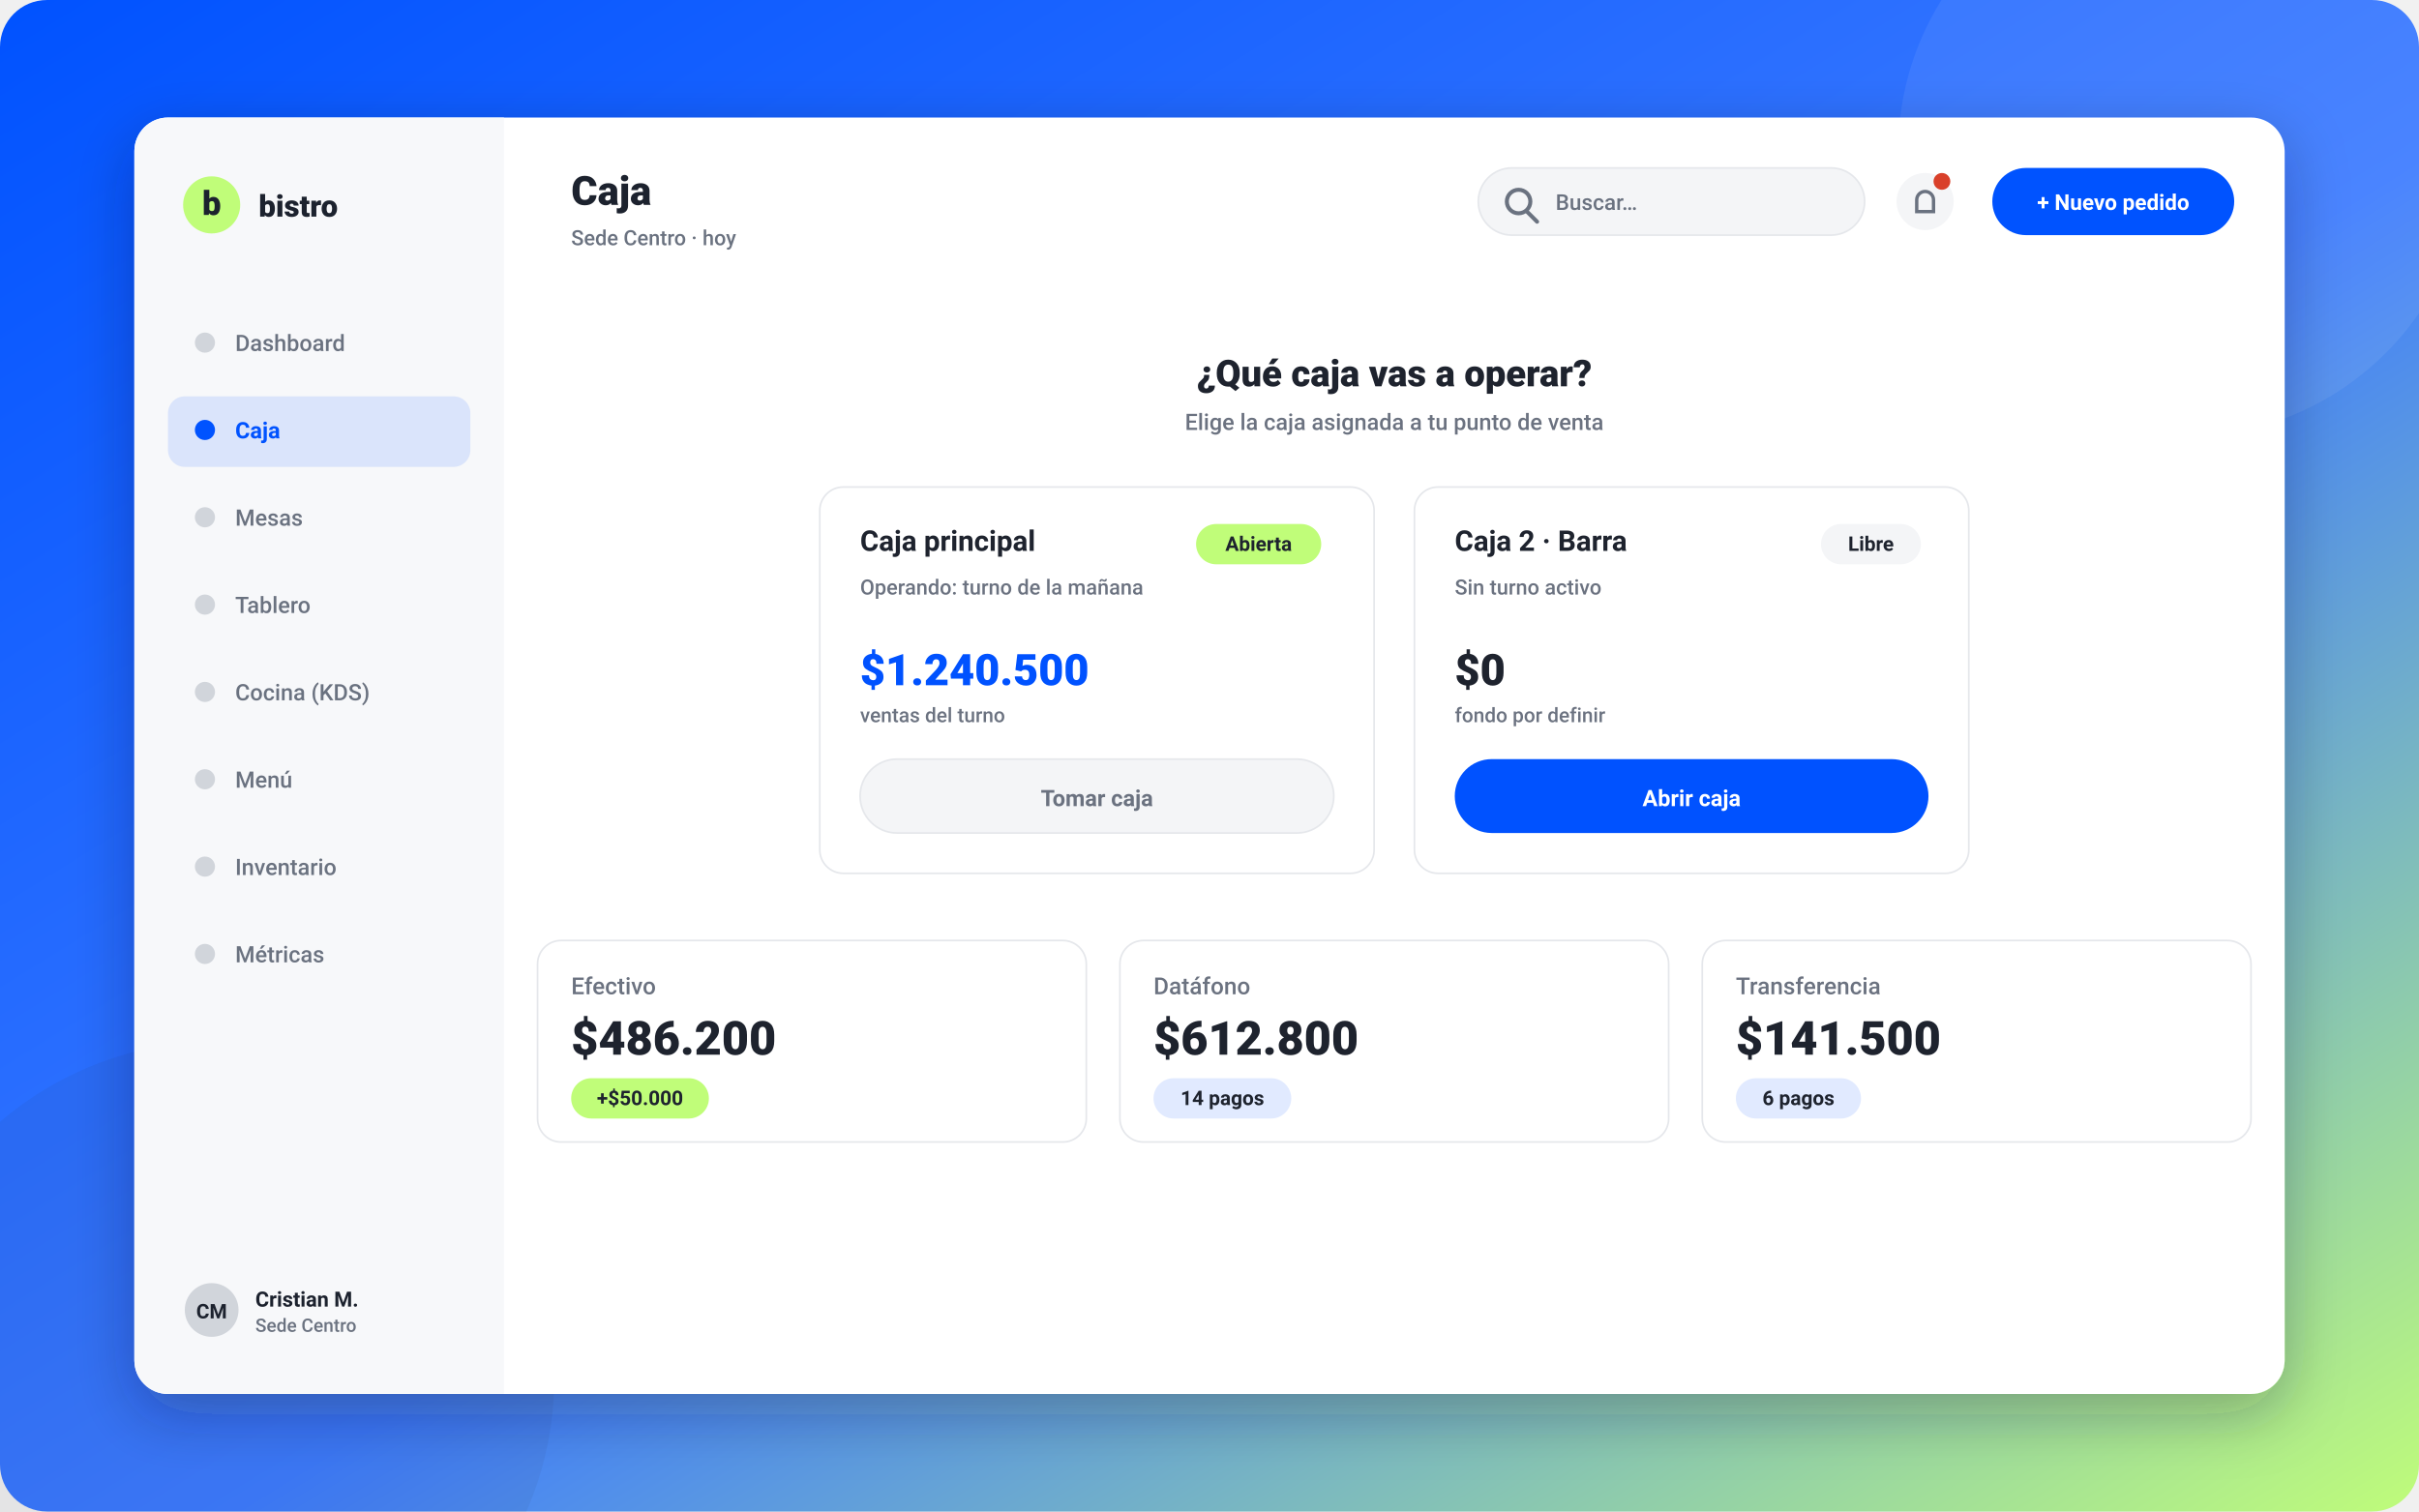
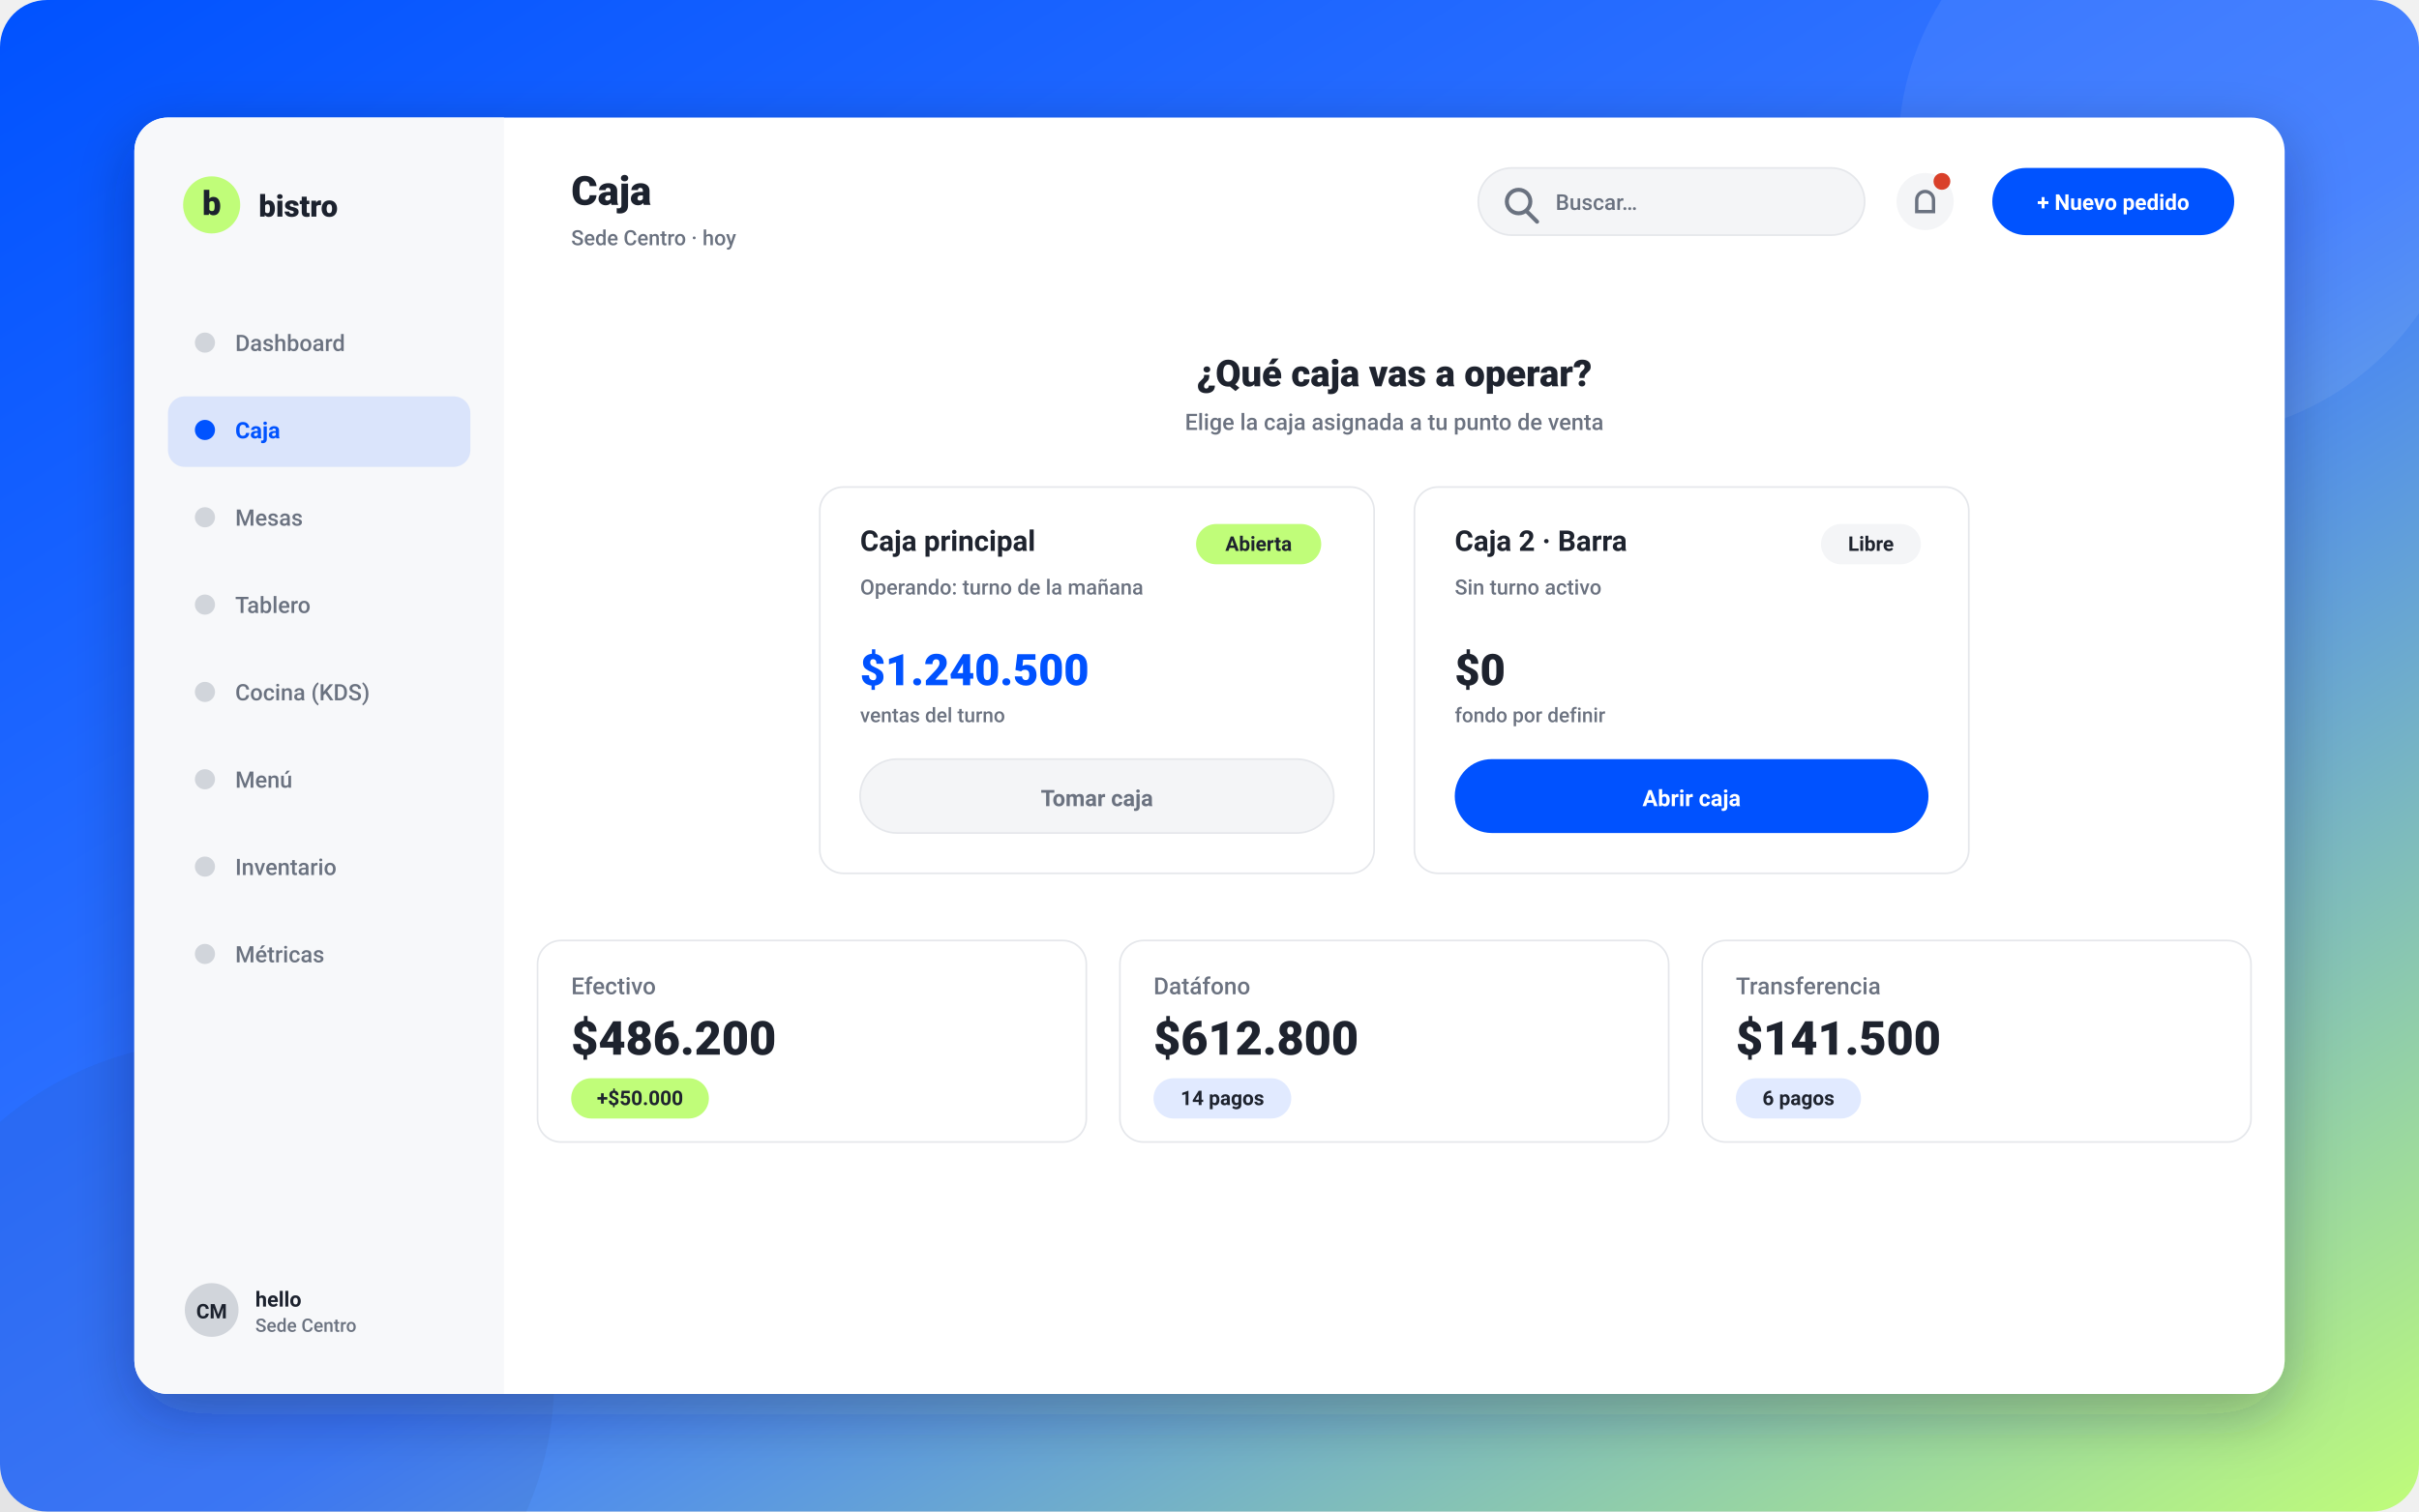
<svg xmlns="http://www.w3.org/2000/svg" width="1440" height="900" viewBox="0 0 1440 900" font-family="-apple-system,'Segoe UI',Roboto,sans-serif">
  <defs>
    <linearGradient id="bg" x1="0" y1="0" x2="1" y2="1">
      <stop offset="0" stop-color="#0052ff" />
      <stop offset="0.55" stop-color="#3d7bff" />
      <stop offset="1" stop-color="#c0fd79" />
    </linearGradient>
    <filter id="sh" x="-10%" y="-10%" width="120%" height="120%">
      <feDropShadow dx="0" dy="12" stdDeviation="18" flood-color="#1e232e" flood-opacity="0.3" />
    </filter>
  </defs>
  <rect width="1440" height="900" rx="28" fill="url(#bg)" />
  <circle cx="1300" cy="90" r="170" fill="#ffffff" opacity="0.07" />
  <circle cx="130" cy="820" r="200" fill="#1e232e" opacity="0.06" />
  <g filter="url(#sh)">
    <rect x="80" y="70" width="1280" height="760" rx="20" fill="#ffffff" />
    <path d="M80 90 a20 20 0 0 1 20-20 h200 v760 h-200 a20 20 0 0 1-20-20 z" fill="#f7f8fa" />
    <circle cx="126" cy="122" r="17" fill="#c0fd79" />
    <text x="126" y="128" font-size="20" font-weight="800" fill="#1e232e" text-anchor="middle">b</text>
    <text x="154" y="129" font-size="18" font-weight="800" fill="#1e232e" text-anchor="start">bistro</text>
    <circle cx="122" cy="204" r="6" fill="#d1d5db" />
    <text x="140" y="209" font-size="13.5" font-weight="500" fill="#6b7280" text-anchor="start">Dashboard</text>
    <rect x="100" y="236" width="180" height="42" rx="10" fill="rgba(0,82,255,0.12)" />
    <circle cx="122" cy="256" r="6" fill="#0052ff" />
    <text x="140" y="261" font-size="13.5" font-weight="700" fill="#0052ff" text-anchor="start">Caja</text>
    <circle cx="122" cy="308" r="6" fill="#d1d5db" />
    <text x="140" y="313" font-size="13.5" font-weight="500" fill="#6b7280" text-anchor="start">Mesas</text>
    <circle cx="122" cy="360" r="6" fill="#d1d5db" />
    <text x="140" y="365" font-size="13.5" font-weight="500" fill="#6b7280" text-anchor="start">Tablero</text>
    <circle cx="122" cy="412" r="6" fill="#d1d5db" />
    <text x="140" y="417" font-size="13.5" font-weight="500" fill="#6b7280" text-anchor="start">Cocina (KDS)</text>
    <circle cx="122" cy="464" r="6" fill="#d1d5db" />
    <text x="140" y="469" font-size="13.5" font-weight="500" fill="#6b7280" text-anchor="start">Menú</text>
    <circle cx="122" cy="516" r="6" fill="#d1d5db" />
    <text x="140" y="521" font-size="13.5" font-weight="500" fill="#6b7280" text-anchor="start">Inventario</text>
    <circle cx="122" cy="568" r="6" fill="#d1d5db" />
    <text x="140" y="573" font-size="13.5" font-weight="500" fill="#6b7280" text-anchor="start">Métricas</text>
    <circle cx="126" cy="780" r="16" fill="#d1d5db" />
    <text x="126" y="785" font-size="12" font-weight="700" fill="#1e232e" text-anchor="middle">CM</text>
-     <text x="152" y="778" font-size="12.5" font-weight="600" fill="#1e232e" text-anchor="start">Cristian M.</text>
+     <text x="152" y="778" font-size="12.5" font-weight="600" fill="#1e232e" text-anchor="start">hello</text>
    <text x="152" y="793" font-size="11" font-weight="500" fill="#6b7280" text-anchor="start">Sede Centro</text>
    <text x="340" y="122" font-size="24" font-weight="800" fill="#1e232e" text-anchor="start">Caja</text>
    <text x="340" y="146" font-size="12.5" font-weight="500" fill="#6b7280" text-anchor="start">Sede Centro · hoy</text>
    <rect x="880" y="100" width="230" height="40" rx="20" fill="#f4f5f7" stroke="#e5e7eb" />
    <circle cx="904" cy="120" r="7" fill="none" stroke="#6b7280" stroke-width="2.4" />
    <line x1="909" y1="126" x2="915" y2="132" stroke="#6b7280" stroke-width="2.4" stroke-linecap="round" />
    <text x="926" y="125" font-size="13" font-weight="500" fill="#6b7280" text-anchor="start">Buscar…</text>
    <circle cx="1146" cy="120" r="17" fill="#f4f5f7" />
    <path d="M 1140 126 h12 M 1141 126 v-7 a5 5 0 0 1 10 0 v7" fill="none" stroke="#6b7280" stroke-width="2" />
    <circle cx="1156" cy="108" r="5" fill="#d9402a" />
    <rect x="1186" y="100" width="144" height="40" rx="20" fill="#0052ff" />
    <text x="1258" y="125" font-size="13" font-weight="700" fill="#ffffff" text-anchor="middle">+ Nuevo pedido</text>
  </g>
  <g>
    <text x="830" y="230" font-size="22" font-weight="800" fill="#1e232e" text-anchor="middle">¿Qué caja vas a operar?</text>
    <text x="830" y="256" font-size="13.5" font-weight="500" fill="#6b7280" text-anchor="middle">Elige la caja asignada a tu punto de venta</text>
    <rect x="488" y="290" width="330" height="230" rx="14" fill="#ffffff" stroke="#e5e7eb" />
    <text x="512" y="328" font-size="17" font-weight="700" fill="#1e232e" text-anchor="start">Caja principal</text>
    <rect x="712" y="312" width="74.5" height="24" rx="12" fill="#c0fd79" />
    <text x="749.25" y="328" font-size="12" font-weight="700" fill="#1e232e" text-anchor="middle">Abierta</text>
    <text x="512" y="354" font-size="12.5" font-weight="500" fill="#6b7280" text-anchor="start">Operando: turno de la mañana</text>
    <text x="512" y="408" font-size="26" font-weight="800" fill="#0052ff" text-anchor="start">$1.240.500</text>
    <text x="512" y="430" font-size="12" font-weight="500" fill="#6b7280" text-anchor="start">ventas del turno</text>
    <rect x="512" y="452" width="282" height="44" rx="22" fill="#f4f5f7" stroke="#e5e7eb" />
    <text x="653" y="480" font-size="13.5" font-weight="700" fill="#6b7280" text-anchor="middle">Tomar caja</text>
    <rect x="842" y="290" width="330" height="230" rx="14" fill="#ffffff" stroke="#e5e7eb" />
    <text x="866" y="328" font-size="17" font-weight="700" fill="#1e232e" text-anchor="start">Caja 2 · Barra</text>
    <rect x="1084" y="312" width="59.5" height="24" rx="12" fill="#f4f5f7" />
    <text x="1113.75" y="328" font-size="12" font-weight="700" fill="#1e232e" text-anchor="middle">Libre</text>
    <text x="866" y="354" font-size="12.5" font-weight="500" fill="#6b7280" text-anchor="start">Sin turno activo</text>
    <text x="866" y="408" font-size="26" font-weight="800" fill="#1e232e" text-anchor="start">$0</text>
    <text x="866" y="430" font-size="12" font-weight="500" fill="#6b7280" text-anchor="start">fondo por definir</text>
    <rect x="866" y="452" width="282" height="44" rx="22" fill="#0052ff" />
    <text x="1007" y="480" font-size="13.5" font-weight="700" fill="#ffffff" text-anchor="middle">Abrir caja</text>
    <rect x="320" y="560" width="326.667" height="120" rx="14" fill="#ffffff" stroke="#e5e7eb" />
    <text x="340" y="592" font-size="14" font-weight="500" fill="#6b7280" text-anchor="start">Efectivo</text>
    <text x="340" y="628" font-size="28" font-weight="800" fill="#1e232e" text-anchor="start">$486.200</text>
    <rect x="340" y="642" width="82" height="24" rx="12" fill="#c0fd79" />
    <text x="381" y="658" font-size="12" font-weight="700" fill="#1e232e" text-anchor="middle">+$50.000</text>
    <rect x="666.667" y="560" width="326.667" height="120" rx="14" fill="#ffffff" stroke="#e5e7eb" />
    <text x="686.667" y="592" font-size="14" font-weight="500" fill="#6b7280" text-anchor="start">Datáfono</text>
    <text x="686.667" y="628" font-size="28" font-weight="800" fill="#1e232e" text-anchor="start">$612.800</text>
    <rect x="686.667" y="642" width="82" height="24" rx="12" fill="rgba(0,82,255,0.12)" />
    <text x="727.667" y="658" font-size="12" font-weight="700" fill="#1e232e" text-anchor="middle">14 pagos</text>
    <rect x="1013.333" y="560" width="326.667" height="120" rx="14" fill="#ffffff" stroke="#e5e7eb" />
    <text x="1033.333" y="592" font-size="14" font-weight="500" fill="#6b7280" text-anchor="start">Transferencia</text>
    <text x="1033.333" y="628" font-size="28" font-weight="800" fill="#1e232e" text-anchor="start">$141.500</text>
    <rect x="1033.333" y="642" width="74.5" height="24" rx="12" fill="rgba(0,82,255,0.12)" />
    <text x="1070.583" y="658" font-size="12" font-weight="700" fill="#1e232e" text-anchor="middle">6 pagos</text>
  </g>
</svg>
